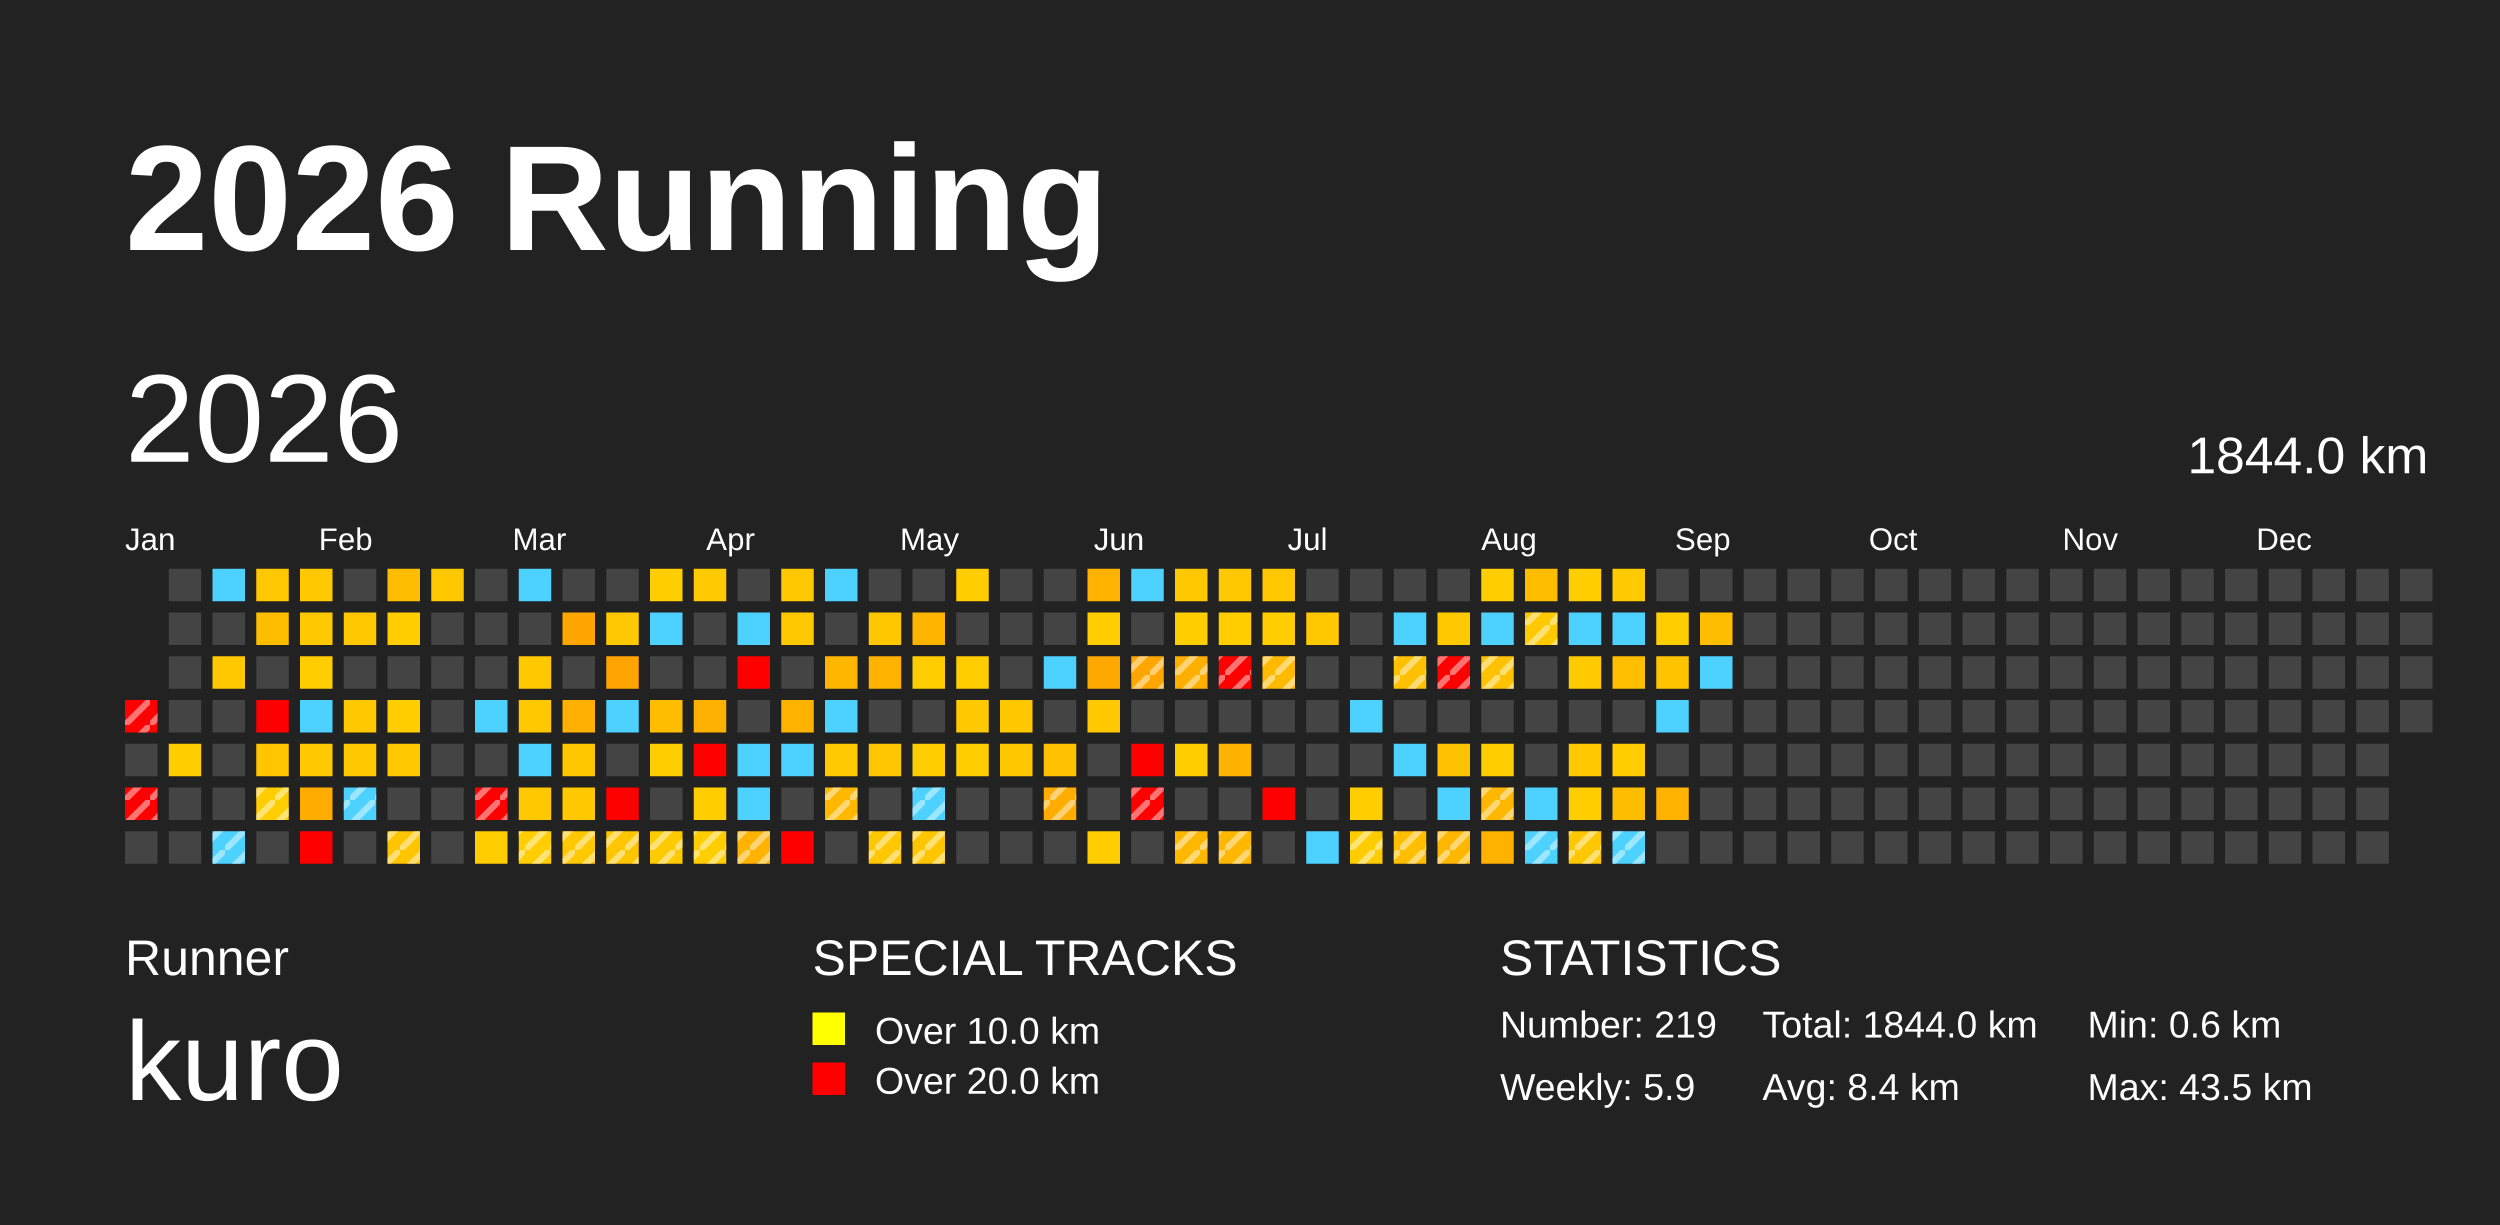
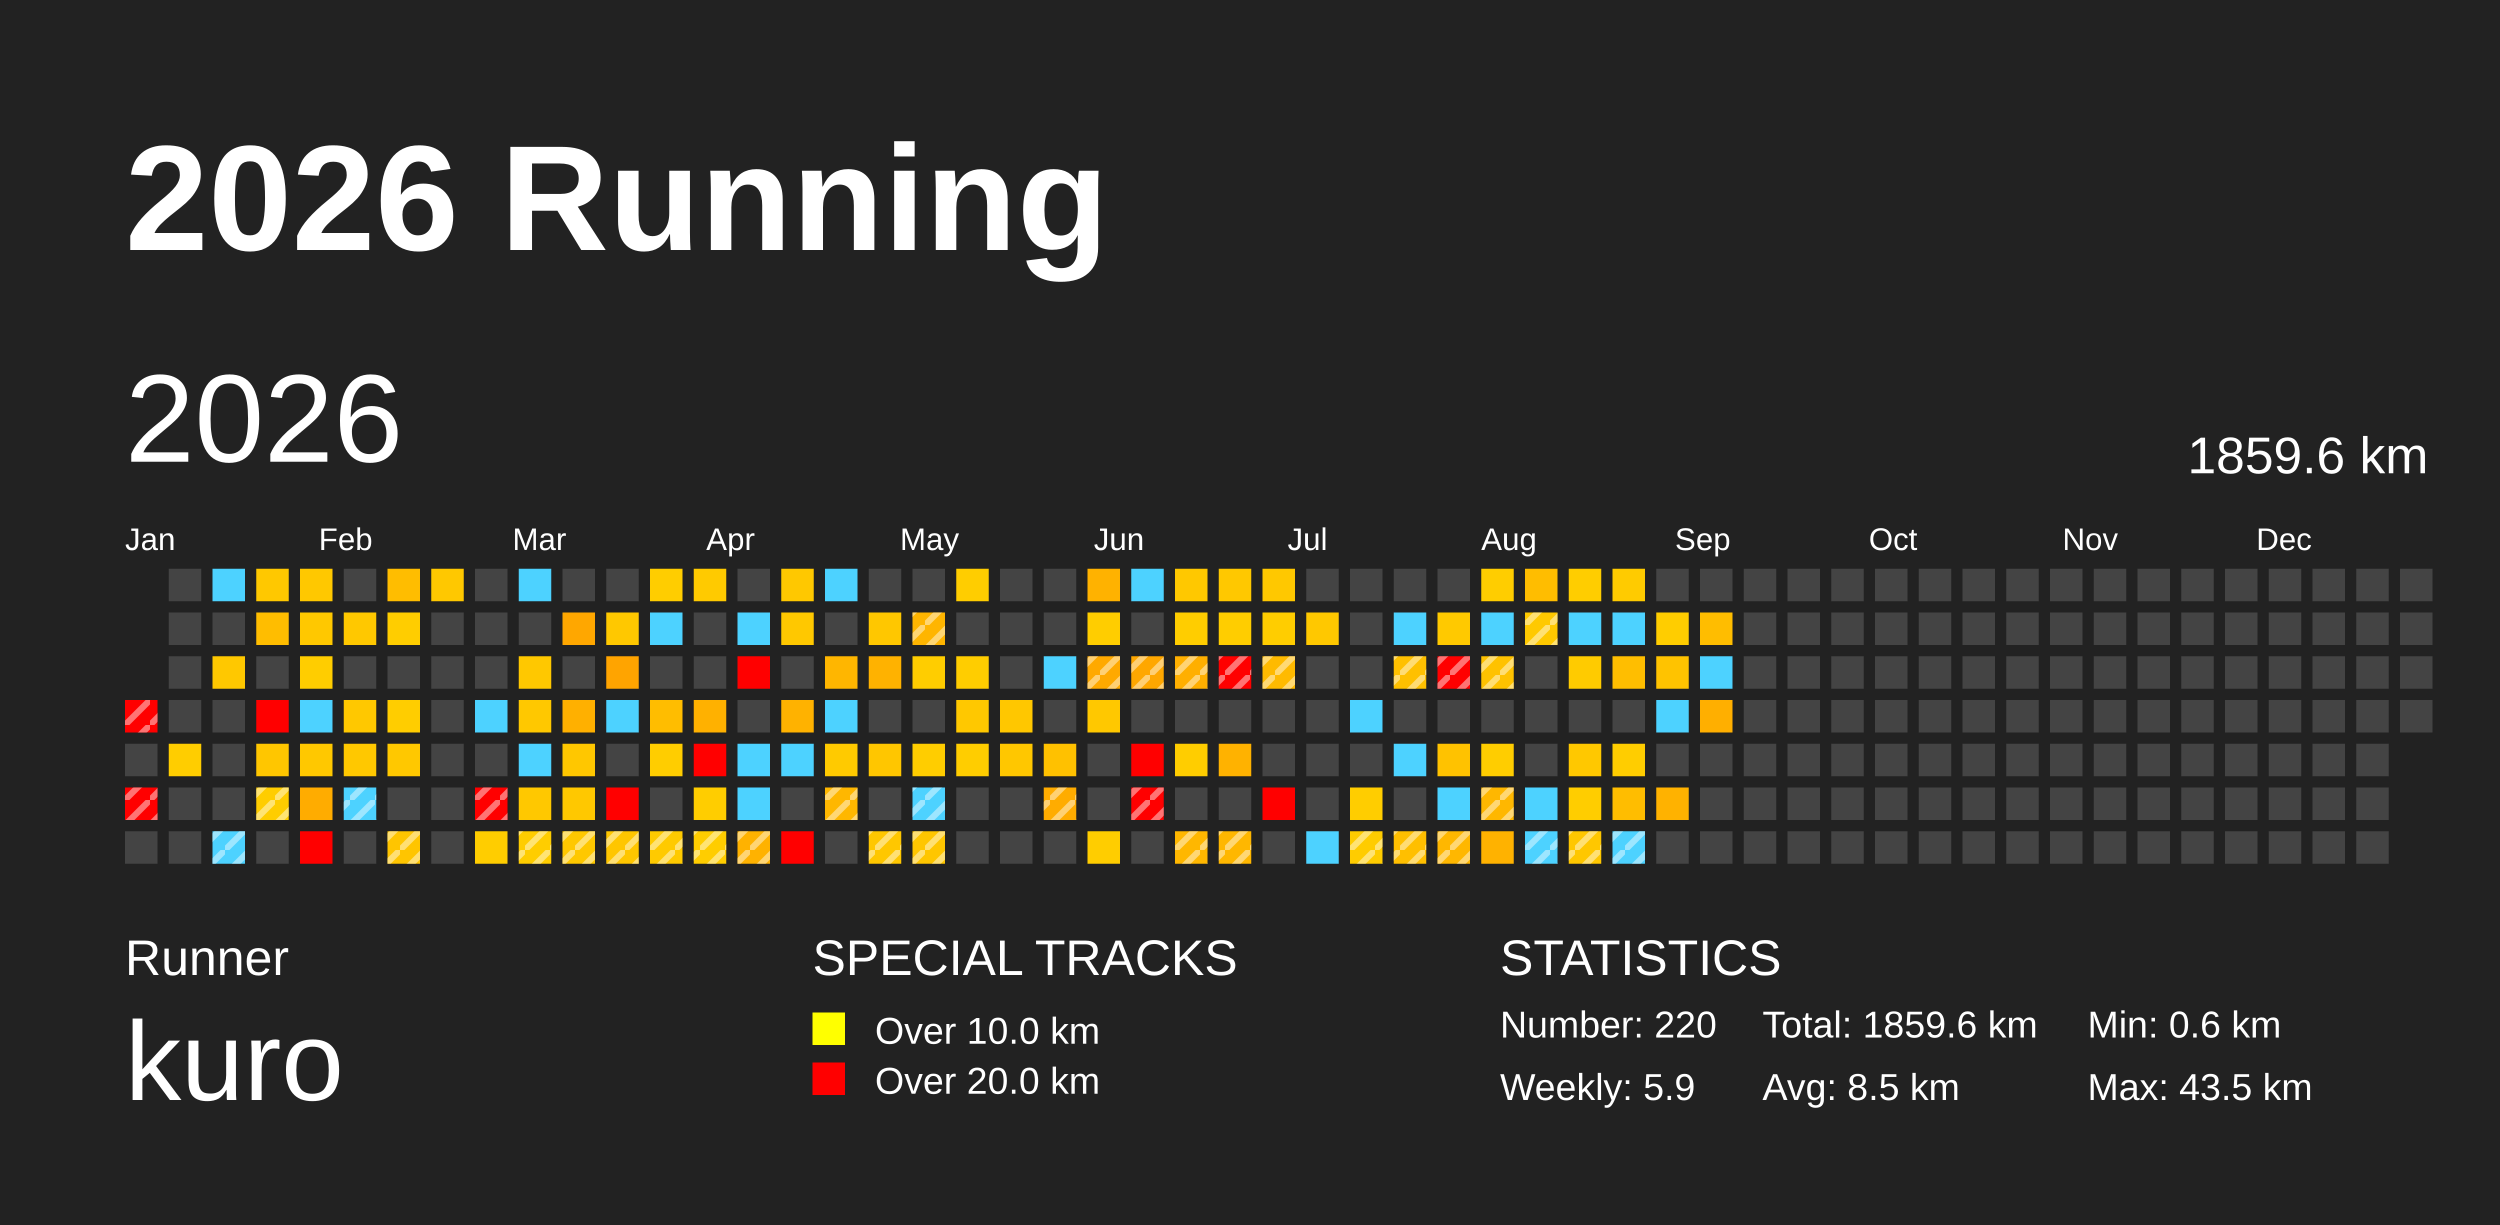
<svg xmlns="http://www.w3.org/2000/svg" baseProfile="full" height="98mm" version="1.1" viewBox="0,0,200,98" width="200mm">
  <defs>
    <pattern height="2" id="indoor-stripe" patternUnits="userSpaceOnUse" width="2">
      <line stroke="white" stroke-opacity="0.45" stroke-width="0.5" x1="0" x2="2" y1="2" y2="0" />
    </pattern>
  </defs>
  <rect fill="#222222" height="98" width="200" x="0" y="0" />
  <text fill="#FFFFFF" style="font-size:12px; font-family:Arial; font-weight:bold;" x="10" y="20">2026 Running</text>
  <text fill="#FFFFFF" style="font-size:4px; font-family:Arial" x="10" y="78">Runner</text>
  <text fill="#FFFFFF" style="font-size:9px; font-family:Arial" x="10" y="88">kuro</text>
  <text fill="#FFFFFF" style="font-size:4px; font-family:Arial" x="65" y="78">SPECIAL TRACKS</text>
  <rect fill="yellow" height="2.6" width="2.6" x="65" y="81" />
  <text fill="#FFFFFF" style="font-size:3px; font-family:Arial" x="70" y="83.5">Over 10.0 km</text>
  <rect fill="red" height="2.6" width="2.6" x="65" y="85" />
  <text fill="#FFFFFF" style="font-size:3px; font-family:Arial" x="70" y="87.5">Over 20.0 km</text>
  <text fill="#FFFFFF" style="font-size:4px; font-family:Arial" x="120" y="78">STATISTICS</text>
-   <text fill="#FFFFFF" style="font-size:3px; font-family:Arial" x="120" y="83">Number: 219</text>
+   <text fill="#FFFFFF" style="font-size:3px; font-family:Arial" x="120" y="83">Number: 220</text>
  <text fill="#FFFFFF" style="font-size:3px; font-family:Arial" x="120" y="88">Weekly: 5.9</text>
-   <text fill="#FFFFFF" style="font-size:3px; font-family:Arial" x="141" y="83">Total: 1844.0 km</text>
-   <text fill="#FFFFFF" style="font-size:3px; font-family:Arial" x="141" y="88">Avg: 8.4 km</text>
+   <text fill="#FFFFFF" style="font-size:3px; font-family:Arial" x="141" y="83">Total: 1859.6 km</text>
+   <text fill="#FFFFFF" style="font-size:3px; font-family:Arial" x="141" y="88">Avg: 8.5 km</text>
  <text fill="#FFFFFF" style="font-size:3px; font-family:Arial" x="167" y="83">Min: 0.6 km</text>
  <text fill="#FFFFFF" style="font-size:3px; font-family:Arial" x="167" y="88">Max: 43.5 km</text>
  <text dominant-baseline="hanging" fill="#FFFFFF" style="font-size:10.0px; font-family:Arial;" x="10" y="30">2026</text>
-   <text dominant-baseline="hanging" fill="#FFFFFF" style="font-size:4.125px; font-family:Arial;" x="175" y="35">1844.0 km</text>
+   <text dominant-baseline="hanging" fill="#FFFFFF" style="font-size:4.125px; font-family:Arial;" x="175" y="35">1859.6 km</text>
  <text fill="#FFFFFF" style="font-size:2.5px; font-family:Arial" x="10.0" y="44">Jan</text>
  <text fill="#FFFFFF" style="font-size:2.5px; font-family:Arial" x="25.5" y="44">Feb</text>
  <text fill="#FFFFFF" style="font-size:2.5px; font-family:Arial" x="41.0" y="44">Mar</text>
  <text fill="#FFFFFF" style="font-size:2.5px; font-family:Arial" x="56.5" y="44">Apr</text>
  <text fill="#FFFFFF" style="font-size:2.5px; font-family:Arial" x="72.0" y="44">May</text>
  <text fill="#FFFFFF" style="font-size:2.5px; font-family:Arial" x="87.5" y="44">Jun</text>
  <text fill="#FFFFFF" style="font-size:2.5px; font-family:Arial" x="103.0" y="44">Jul</text>
  <text fill="#FFFFFF" style="font-size:2.5px; font-family:Arial" x="118.5" y="44">Aug</text>
  <text fill="#FFFFFF" style="font-size:2.5px; font-family:Arial" x="134.0" y="44">Sep</text>
  <text fill="#FFFFFF" style="font-size:2.5px; font-family:Arial" x="149.5" y="44">Oct</text>
  <text fill="#FFFFFF" style="font-size:2.5px; font-family:Arial" x="165.0" y="44">Nov</text>
  <text fill="#FFFFFF" style="font-size:2.5px; font-family:Arial" x="180.5" y="44">Dec</text>
  <rect fill="red" height="2.6" width="2.6" x="10.0" y="56.0" />
  <rect fill="url(#indoor-stripe)" height="2.6" style="pointer-events: none;" width="2.6" x="10.0" y="56.0" />
  <rect fill="#444444" height="2.6" width="2.6" x="10.0" y="59.5" />
  <rect fill="red" height="2.6" width="2.6" x="10.0" y="63.0" />
  <rect fill="url(#indoor-stripe)" height="2.6" style="pointer-events: none;" width="2.6" x="10.0" y="63.0" />
  <rect fill="#444444" height="2.6" width="2.6" x="10.0" y="66.5" />
  <rect fill="#444444" height="2.6" width="2.6" x="13.5" y="45.5" />
  <rect fill="#444444" height="2.6" width="2.6" x="13.5" y="49.0" />
  <rect fill="#444444" height="2.6" width="2.6" x="13.5" y="52.5" />
  <rect fill="#444444" height="2.6" width="2.6" x="13.5" y="56.0" />
  <rect fill="#ffcd00" height="2.6" width="2.6" x="13.5" y="59.5" />
  <rect fill="#444444" height="2.6" width="2.6" x="13.5" y="63.0" />
  <rect fill="#444444" height="2.6" width="2.6" x="13.5" y="66.5" />
  <rect fill="#4dd2ff" height="2.6" width="2.6" x="17.0" y="45.5" />
  <rect fill="#444444" height="2.6" width="2.6" x="17.0" y="49.0" />
  <rect fill="#ffc800" height="2.6" width="2.6" x="17.0" y="52.5" />
  <rect fill="#444444" height="2.6" width="2.6" x="17.0" y="56.0" />
  <rect fill="#444444" height="2.6" width="2.6" x="17.0" y="59.5" />
  <rect fill="#444444" height="2.6" width="2.6" x="17.0" y="63.0" />
  <rect fill="#4dd2ff" height="2.6" width="2.6" x="17.0" y="66.5" />
  <rect fill="url(#indoor-stripe)" height="2.6" style="pointer-events: none;" width="2.6" x="17.0" y="66.5" />
  <rect fill="#ffc800" height="2.6" width="2.6" x="20.5" y="45.5" />
  <rect fill="#ffbd00" height="2.6" width="2.6" x="20.5" y="49.0" />
  <rect fill="#444444" height="2.6" width="2.6" x="20.5" y="52.5" />
  <rect fill="red" height="2.6" width="2.6" x="20.5" y="56.0" />
  <rect fill="#ffc600" height="2.6" width="2.6" x="20.5" y="59.5" />
  <rect fill="#ffcd00" height="2.6" width="2.6" x="20.5" y="63.0" />
  <rect fill="url(#indoor-stripe)" height="2.6" style="pointer-events: none;" width="2.6" x="20.5" y="63.0" />
  <rect fill="#444444" height="2.6" width="2.6" x="20.5" y="66.5" />
  <rect fill="#ffc800" height="2.6" width="2.6" x="24.0" y="45.5" />
  <rect fill="#ffc800" height="2.6" width="2.6" x="24.0" y="49.0" />
  <rect fill="#ffcd00" height="2.6" width="2.6" x="24.0" y="52.5" />
  <rect fill="#4dd2ff" height="2.6" width="2.6" x="24.0" y="56.0" />
  <rect fill="#ffc800" height="2.6" width="2.6" x="24.0" y="59.5" />
  <rect fill="#ffac00" height="2.6" width="2.6" x="24.0" y="63.0" />
  <rect fill="red" height="2.6" width="2.6" x="24.0" y="66.5" />
  <rect fill="#444444" height="2.6" width="2.6" x="27.5" y="45.5" />
  <rect fill="#ffc800" height="2.6" width="2.6" x="27.5" y="49.0" />
  <rect fill="#444444" height="2.6" width="2.6" x="27.5" y="52.5" />
  <rect fill="#ffc800" height="2.6" width="2.6" x="27.5" y="56.0" />
  <rect fill="#ffc800" height="2.6" width="2.6" x="27.5" y="59.5" />
  <rect fill="#4dd2ff" height="2.6" width="2.6" x="27.5" y="63.0" />
  <rect fill="url(#indoor-stripe)" height="2.6" style="pointer-events: none;" width="2.6" x="27.5" y="63.0" />
  <rect fill="#444444" height="2.6" width="2.6" x="27.5" y="66.5" />
  <rect fill="#ffbd00" height="2.6" width="2.6" x="31.0" y="45.5" />
  <rect fill="#ffcd00" height="2.6" width="2.6" x="31.0" y="49.0" />
  <rect fill="#444444" height="2.6" width="2.6" x="31.0" y="52.5" />
  <rect fill="#ffcd00" height="2.6" width="2.6" x="31.0" y="56.0" />
  <rect fill="#ffc800" height="2.6" width="2.6" x="31.0" y="59.5" />
  <rect fill="#444444" height="2.6" width="2.6" x="31.0" y="63.0" />
  <rect fill="#ffc500" height="2.6" width="2.6" x="31.0" y="66.5" />
  <rect fill="url(#indoor-stripe)" height="2.6" style="pointer-events: none;" width="2.6" x="31.0" y="66.5" />
  <rect fill="#ffc800" height="2.6" width="2.6" x="34.5" y="45.5" />
  <rect fill="#444444" height="2.6" width="2.6" x="34.5" y="49.0" />
  <rect fill="#444444" height="2.6" width="2.6" x="34.5" y="52.5" />
  <rect fill="#444444" height="2.6" width="2.6" x="34.5" y="56.0" />
  <rect fill="#444444" height="2.6" width="2.6" x="34.5" y="59.5" />
  <rect fill="#444444" height="2.6" width="2.6" x="34.5" y="63.0" />
  <rect fill="#444444" height="2.6" width="2.6" x="34.5" y="66.5" />
  <rect fill="#444444" height="2.6" width="2.6" x="38.0" y="45.5" />
  <rect fill="#444444" height="2.6" width="2.6" x="38.0" y="49.0" />
  <rect fill="#444444" height="2.6" width="2.6" x="38.0" y="52.5" />
  <rect fill="#4dd2ff" height="2.6" width="2.6" x="38.0" y="56.0" />
  <rect fill="#444444" height="2.6" width="2.6" x="38.0" y="59.5" />
  <rect fill="red" height="2.6" width="2.6" x="38.0" y="63.0" />
  <rect fill="url(#indoor-stripe)" height="2.6" style="pointer-events: none;" width="2.6" x="38.0" y="63.0" />
  <rect fill="#ffcd00" height="2.6" width="2.6" x="38.0" y="66.5" />
  <rect fill="#4dd2ff" height="2.6" width="2.6" x="41.5" y="45.5" />
  <rect fill="#444444" height="2.6" width="2.6" x="41.5" y="49.0" />
  <rect fill="#ffc800" height="2.6" width="2.6" x="41.5" y="52.5" />
  <rect fill="#ffc800" height="2.6" width="2.6" x="41.5" y="56.0" />
  <rect fill="#4dd2ff" height="2.6" width="2.6" x="41.5" y="59.5" />
  <rect fill="#ffc800" height="2.6" width="2.6" x="41.5" y="63.0" />
  <rect fill="#ffcd00" height="2.6" width="2.6" x="41.5" y="66.5" />
  <rect fill="url(#indoor-stripe)" height="2.6" style="pointer-events: none;" width="2.6" x="41.5" y="66.5" />
  <rect fill="#444444" height="2.6" width="2.6" x="45.0" y="45.5" />
  <rect fill="#ffa700" height="2.6" width="2.6" x="45.0" y="49.0" />
  <rect fill="#444444" height="2.6" width="2.6" x="45.0" y="52.5" />
  <rect fill="#ffb000" height="2.6" width="2.6" x="45.0" y="56.0" />
  <rect fill="#ffc700" height="2.6" width="2.6" x="45.0" y="59.5" />
  <rect fill="#ffc800" height="2.6" width="2.6" x="45.0" y="63.0" />
  <rect fill="#ffc800" height="2.6" width="2.6" x="45.0" y="66.5" />
  <rect fill="url(#indoor-stripe)" height="2.6" style="pointer-events: none;" width="2.6" x="45.0" y="66.5" />
  <rect fill="#444444" height="2.6" width="2.6" x="48.5" y="45.5" />
  <rect fill="#ffc800" height="2.6" width="2.6" x="48.5" y="49.0" />
  <rect fill="#ffa400" height="2.6" width="2.6" x="48.5" y="52.5" />
  <rect fill="#4dd2ff" height="2.6" width="2.6" x="48.5" y="56.0" />
  <rect fill="#444444" height="2.6" width="2.6" x="48.5" y="59.5" />
  <rect fill="red" height="2.6" width="2.6" x="48.5" y="63.0" />
  <rect fill="#ffc600" height="2.6" width="2.6" x="48.5" y="66.5" />
  <rect fill="url(#indoor-stripe)" height="2.6" style="pointer-events: none;" width="2.6" x="48.5" y="66.5" />
  <rect fill="#ffcd00" height="2.6" width="2.6" x="52.0" y="45.5" />
  <rect fill="#4dd2ff" height="2.6" width="2.6" x="52.0" y="49.0" />
  <rect fill="#444444" height="2.6" width="2.6" x="52.0" y="52.5" />
  <rect fill="#ffbd00" height="2.6" width="2.6" x="52.0" y="56.0" />
  <rect fill="#ffcd00" height="2.6" width="2.6" x="52.0" y="59.5" />
  <rect fill="#444444" height="2.6" width="2.6" x="52.0" y="63.0" />
  <rect fill="#ffca00" height="2.6" width="2.6" x="52.0" y="66.5" />
  <rect fill="url(#indoor-stripe)" height="2.6" style="pointer-events: none;" width="2.6" x="52.0" y="66.5" />
  <rect fill="#ffca00" height="2.6" width="2.6" x="55.5" y="45.5" />
  <rect fill="#444444" height="2.6" width="2.6" x="55.5" y="49.0" />
  <rect fill="#444444" height="2.6" width="2.6" x="55.5" y="52.5" />
  <rect fill="#ffb100" height="2.6" width="2.6" x="55.5" y="56.0" />
  <rect fill="red" height="2.6" width="2.6" x="55.5" y="59.5" />
  <rect fill="#ffcd00" height="2.6" width="2.6" x="55.5" y="63.0" />
  <rect fill="#ffcd00" height="2.6" width="2.6" x="55.5" y="66.5" />
  <rect fill="url(#indoor-stripe)" height="2.6" style="pointer-events: none;" width="2.6" x="55.5" y="66.5" />
  <rect fill="#444444" height="2.6" width="2.6" x="59.0" y="45.5" />
  <rect fill="#4dd2ff" height="2.6" width="2.6" x="59.0" y="49.0" />
  <rect fill="red" height="2.6" width="2.6" x="59.0" y="52.5" />
  <rect fill="#444444" height="2.6" width="2.6" x="59.0" y="56.0" />
  <rect fill="#4dd2ff" height="2.6" width="2.6" x="59.0" y="59.5" />
  <rect fill="#4dd2ff" height="2.6" width="2.6" x="59.0" y="63.0" />
  <rect fill="#ffb200" height="2.6" width="2.6" x="59.0" y="66.5" />
  <rect fill="url(#indoor-stripe)" height="2.6" style="pointer-events: none;" width="2.6" x="59.0" y="66.5" />
  <rect fill="#ffc800" height="2.6" width="2.6" x="62.5" y="45.5" />
  <rect fill="#ffc800" height="2.6" width="2.6" x="62.5" y="49.0" />
  <rect fill="#444444" height="2.6" width="2.6" x="62.5" y="52.5" />
  <rect fill="#ffb200" height="2.6" width="2.6" x="62.5" y="56.0" />
  <rect fill="#4dd2ff" height="2.6" width="2.6" x="62.5" y="59.5" />
  <rect fill="#444444" height="2.6" width="2.6" x="62.5" y="63.0" />
  <rect fill="red" height="2.6" width="2.6" x="62.5" y="66.5" />
  <rect fill="#4dd2ff" height="2.6" width="2.6" x="66.0" y="45.5" />
  <rect fill="#444444" height="2.6" width="2.6" x="66.0" y="49.0" />
  <rect fill="#ffb600" height="2.6" width="2.6" x="66.0" y="52.5" />
  <rect fill="#4dd2ff" height="2.6" width="2.6" x="66.0" y="56.0" />
  <rect fill="#ffca00" height="2.6" width="2.6" x="66.0" y="59.5" />
  <rect fill="#ffb700" height="2.6" width="2.6" x="66.0" y="63.0" />
  <rect fill="url(#indoor-stripe)" height="2.6" style="pointer-events: none;" width="2.6" x="66.0" y="63.0" />
  <rect fill="#444444" height="2.6" width="2.6" x="66.0" y="66.5" />
  <rect fill="#444444" height="2.6" width="2.6" x="69.5" y="45.5" />
  <rect fill="#ffc700" height="2.6" width="2.6" x="69.5" y="49.0" />
  <rect fill="#ffb200" height="2.6" width="2.6" x="69.5" y="52.5" />
  <rect fill="#444444" height="2.6" width="2.6" x="69.5" y="56.0" />
  <rect fill="#ffc600" height="2.6" width="2.6" x="69.5" y="59.5" />
  <rect fill="#444444" height="2.6" width="2.6" x="69.5" y="63.0" />
  <rect fill="#ffc700" height="2.6" width="2.6" x="69.5" y="66.5" />
  <rect fill="url(#indoor-stripe)" height="2.6" style="pointer-events: none;" width="2.6" x="69.5" y="66.5" />
  <rect fill="#444444" height="2.6" width="2.6" x="73.0" y="45.5" />
  <rect fill="#ffb500" height="2.6" width="2.6" x="73.0" y="49.0" />
+   <rect fill="url(#indoor-stripe)" height="2.6" style="pointer-events: none;" width="2.6" x="73.0" y="49.0" />
  <rect fill="#ffcd00" height="2.6" width="2.6" x="73.0" y="52.5" />
  <rect fill="#444444" height="2.6" width="2.6" x="73.0" y="56.0" />
  <rect fill="#ffcd00" height="2.6" width="2.6" x="73.0" y="59.5" />
  <rect fill="#4dd2ff" height="2.6" width="2.6" x="73.0" y="63.0" />
  <rect fill="url(#indoor-stripe)" height="2.6" style="pointer-events: none;" width="2.6" x="73.0" y="63.0" />
  <rect fill="#ffc600" height="2.6" width="2.6" x="73.0" y="66.5" />
  <rect fill="url(#indoor-stripe)" height="2.6" style="pointer-events: none;" width="2.6" x="73.0" y="66.5" />
  <rect fill="#ffcd00" height="2.6" width="2.6" x="76.5" y="45.5" />
  <rect fill="#444444" height="2.6" width="2.6" x="76.5" y="49.0" />
  <rect fill="#ffcd00" height="2.6" width="2.6" x="76.5" y="52.5" />
  <rect fill="#ffc800" height="2.6" width="2.6" x="76.5" y="56.0" />
  <rect fill="#ffcd00" height="2.6" width="2.6" x="76.5" y="59.5" />
  <rect fill="#444444" height="2.6" width="2.6" x="76.5" y="63.0" />
  <rect fill="#444444" height="2.6" width="2.6" x="76.5" y="66.5" />
  <rect fill="#444444" height="2.6" width="2.6" x="80.0" y="45.5" />
  <rect fill="#444444" height="2.6" width="2.6" x="80.0" y="49.0" />
  <rect fill="#444444" height="2.6" width="2.6" x="80.0" y="52.5" />
  <rect fill="#ffc700" height="2.6" width="2.6" x="80.0" y="56.0" />
  <rect fill="#ffc700" height="2.6" width="2.6" x="80.0" y="59.5" />
  <rect fill="#444444" height="2.6" width="2.6" x="80.0" y="63.0" />
  <rect fill="#444444" height="2.6" width="2.6" x="80.0" y="66.5" />
  <rect fill="#444444" height="2.6" width="2.6" x="83.5" y="45.5" />
  <rect fill="#444444" height="2.6" width="2.6" x="83.5" y="49.0" />
  <rect fill="#4dd2ff" height="2.6" width="2.6" x="83.5" y="52.5" />
  <rect fill="#444444" height="2.6" width="2.6" x="83.5" y="56.0" />
  <rect fill="#ffc100" height="2.6" width="2.6" x="83.5" y="59.5" />
  <rect fill="#ffac00" height="2.6" width="2.6" x="83.5" y="63.0" />
  <rect fill="url(#indoor-stripe)" height="2.6" style="pointer-events: none;" width="2.6" x="83.5" y="63.0" />
  <rect fill="#444444" height="2.6" width="2.6" x="83.5" y="66.5" />
  <rect fill="#ffb200" height="2.6" width="2.6" x="87.0" y="45.5" />
  <rect fill="#ffcd00" height="2.6" width="2.6" x="87.0" y="49.0" />
  <rect fill="#ffa900" height="2.6" width="2.6" x="87.0" y="52.5" />
+   <rect fill="url(#indoor-stripe)" height="2.6" style="pointer-events: none;" width="2.6" x="87.0" y="52.5" />
  <rect fill="#ffc800" height="2.6" width="2.6" x="87.0" y="56.0" />
  <rect fill="#444444" height="2.6" width="2.6" x="87.0" y="59.5" />
  <rect fill="#444444" height="2.6" width="2.6" x="87.0" y="63.0" />
  <rect fill="#ffcd00" height="2.6" width="2.6" x="87.0" y="66.5" />
  <rect fill="#4dd2ff" height="2.6" width="2.6" x="90.5" y="45.5" />
  <rect fill="#444444" height="2.6" width="2.6" x="90.5" y="49.0" />
  <rect fill="#ffa700" height="2.6" width="2.6" x="90.5" y="52.5" />
  <rect fill="url(#indoor-stripe)" height="2.6" style="pointer-events: none;" width="2.6" x="90.5" y="52.5" />
  <rect fill="#444444" height="2.6" width="2.6" x="90.5" y="56.0" />
  <rect fill="red" height="2.6" width="2.6" x="90.5" y="59.5" />
  <rect fill="red" height="2.6" width="2.6" x="90.5" y="63.0" />
  <rect fill="url(#indoor-stripe)" height="2.6" style="pointer-events: none;" width="2.6" x="90.5" y="63.0" />
  <rect fill="#444444" height="2.6" width="2.6" x="90.5" y="66.5" />
  <rect fill="#ffc800" height="2.6" width="2.6" x="94.0" y="45.5" />
  <rect fill="#ffcd00" height="2.6" width="2.6" x="94.0" y="49.0" />
  <rect fill="#ffaf00" height="2.6" width="2.6" x="94.0" y="52.5" />
  <rect fill="url(#indoor-stripe)" height="2.6" style="pointer-events: none;" width="2.6" x="94.0" y="52.5" />
  <rect fill="#444444" height="2.6" width="2.6" x="94.0" y="56.0" />
  <rect fill="#ffcd00" height="2.6" width="2.6" x="94.0" y="59.5" />
  <rect fill="#444444" height="2.6" width="2.6" x="94.0" y="63.0" />
  <rect fill="#ffb700" height="2.6" width="2.6" x="94.0" y="66.5" />
  <rect fill="url(#indoor-stripe)" height="2.6" style="pointer-events: none;" width="2.6" x="94.0" y="66.5" />
  <rect fill="#ffc800" height="2.6" width="2.6" x="97.5" y="45.5" />
  <rect fill="#ffcd00" height="2.6" width="2.6" x="97.5" y="49.0" />
  <rect fill="red" height="2.6" width="2.6" x="97.5" y="52.5" />
  <rect fill="url(#indoor-stripe)" height="2.6" style="pointer-events: none;" width="2.6" x="97.5" y="52.5" />
  <rect fill="#444444" height="2.6" width="2.6" x="97.5" y="56.0" />
  <rect fill="#ffb200" height="2.6" width="2.6" x="97.5" y="59.5" />
  <rect fill="#444444" height="2.6" width="2.6" x="97.5" y="63.0" />
  <rect fill="#ffb700" height="2.6" width="2.6" x="97.5" y="66.5" />
  <rect fill="url(#indoor-stripe)" height="2.6" style="pointer-events: none;" width="2.6" x="97.5" y="66.5" />
  <rect fill="#ffc800" height="2.6" width="2.6" x="101.0" y="45.5" />
  <rect fill="#ffcd00" height="2.6" width="2.6" x="101.0" y="49.0" />
  <rect fill="#ffba00" height="2.6" width="2.6" x="101.0" y="52.5" />
  <rect fill="url(#indoor-stripe)" height="2.6" style="pointer-events: none;" width="2.6" x="101.0" y="52.5" />
  <rect fill="#444444" height="2.6" width="2.6" x="101.0" y="56.0" />
  <rect fill="#444444" height="2.6" width="2.6" x="101.0" y="59.5" />
  <rect fill="red" height="2.6" width="2.6" x="101.0" y="63.0" />
  <rect fill="#444444" height="2.6" width="2.6" x="101.0" y="66.5" />
  <rect fill="#444444" height="2.6" width="2.6" x="104.5" y="45.5" />
  <rect fill="#ffc800" height="2.6" width="2.6" x="104.5" y="49.0" />
  <rect fill="#444444" height="2.6" width="2.6" x="104.5" y="52.5" />
  <rect fill="#444444" height="2.6" width="2.6" x="104.5" y="56.0" />
  <rect fill="#444444" height="2.6" width="2.6" x="104.5" y="59.5" />
  <rect fill="#444444" height="2.6" width="2.6" x="104.5" y="63.0" />
  <rect fill="#4dd2ff" height="2.6" width="2.6" x="104.5" y="66.5" />
  <rect fill="#444444" height="2.6" width="2.6" x="108.0" y="45.5" />
  <rect fill="#444444" height="2.6" width="2.6" x="108.0" y="49.0" />
  <rect fill="#444444" height="2.6" width="2.6" x="108.0" y="52.5" />
  <rect fill="#4dd2ff" height="2.6" width="2.6" x="108.0" y="56.0" />
  <rect fill="#444444" height="2.6" width="2.6" x="108.0" y="59.5" />
  <rect fill="#ffcd00" height="2.6" width="2.6" x="108.0" y="63.0" />
  <rect fill="#ffcc00" height="2.6" width="2.6" x="108.0" y="66.5" />
  <rect fill="url(#indoor-stripe)" height="2.6" style="pointer-events: none;" width="2.6" x="108.0" y="66.5" />
  <rect fill="#444444" height="2.6" width="2.6" x="111.5" y="45.5" />
  <rect fill="#4dd2ff" height="2.6" width="2.6" x="111.5" y="49.0" />
  <rect fill="#ffc000" height="2.6" width="2.6" x="111.5" y="52.5" />
  <rect fill="url(#indoor-stripe)" height="2.6" style="pointer-events: none;" width="2.6" x="111.5" y="52.5" />
  <rect fill="#444444" height="2.6" width="2.6" x="111.5" y="56.0" />
  <rect fill="#4dd2ff" height="2.6" width="2.6" x="111.5" y="59.5" />
  <rect fill="#444444" height="2.6" width="2.6" x="111.5" y="63.0" />
  <rect fill="#ffbf00" height="2.6" width="2.6" x="111.5" y="66.5" />
  <rect fill="url(#indoor-stripe)" height="2.6" style="pointer-events: none;" width="2.6" x="111.5" y="66.5" />
  <rect fill="#444444" height="2.6" width="2.6" x="115.0" y="45.5" />
  <rect fill="#ffc900" height="2.6" width="2.6" x="115.0" y="49.0" />
  <rect fill="red" height="2.6" width="2.6" x="115.0" y="52.5" />
  <rect fill="url(#indoor-stripe)" height="2.6" style="pointer-events: none;" width="2.6" x="115.0" y="52.5" />
  <rect fill="#444444" height="2.6" width="2.6" x="115.0" y="56.0" />
  <rect fill="#ffc200" height="2.6" width="2.6" x="115.0" y="59.5" />
  <rect fill="#4dd2ff" height="2.6" width="2.6" x="115.0" y="63.0" />
  <rect fill="#ffb700" height="2.6" width="2.6" x="115.0" y="66.5" />
  <rect fill="url(#indoor-stripe)" height="2.6" style="pointer-events: none;" width="2.6" x="115.0" y="66.5" />
  <rect fill="#ffcd00" height="2.6" width="2.6" x="118.5" y="45.5" />
  <rect fill="#4dd2ff" height="2.6" width="2.6" x="118.5" y="49.0" />
  <rect fill="#ffc200" height="2.6" width="2.6" x="118.5" y="52.5" />
  <rect fill="url(#indoor-stripe)" height="2.6" style="pointer-events: none;" width="2.6" x="118.5" y="52.5" />
  <rect fill="#444444" height="2.6" width="2.6" x="118.5" y="56.0" />
  <rect fill="#ffcd00" height="2.6" width="2.6" x="118.5" y="59.5" />
  <rect fill="#ffb700" height="2.6" width="2.6" x="118.5" y="63.0" />
  <rect fill="url(#indoor-stripe)" height="2.6" style="pointer-events: none;" width="2.6" x="118.5" y="63.0" />
  <rect fill="#ffb200" height="2.6" width="2.6" x="118.5" y="66.5" />
  <rect fill="#ffbd00" height="2.6" width="2.6" x="122.0" y="45.5" />
  <rect fill="#ffc900" height="2.6" width="2.6" x="122.0" y="49.0" />
  <rect fill="url(#indoor-stripe)" height="2.6" style="pointer-events: none;" width="2.6" x="122.0" y="49.0" />
  <rect fill="#444444" height="2.6" width="2.6" x="122.0" y="52.5" />
  <rect fill="#444444" height="2.6" width="2.6" x="122.0" y="56.0" />
  <rect fill="#444444" height="2.6" width="2.6" x="122.0" y="59.5" />
  <rect fill="#4dd2ff" height="2.6" width="2.6" x="122.0" y="63.0" />
  <rect fill="#4dd2ff" height="2.6" width="2.6" x="122.0" y="66.5" />
  <rect fill="url(#indoor-stripe)" height="2.6" style="pointer-events: none;" width="2.6" x="122.0" y="66.5" />
  <rect fill="#ffcd00" height="2.6" width="2.6" x="125.5" y="45.5" />
  <rect fill="#4dd2ff" height="2.6" width="2.6" x="125.5" y="49.0" />
  <rect fill="#ffcb00" height="2.6" width="2.6" x="125.5" y="52.5" />
  <rect fill="#444444" height="2.6" width="2.6" x="125.5" y="56.0" />
  <rect fill="#ffc800" height="2.6" width="2.6" x="125.5" y="59.5" />
  <rect fill="#ffcd00" height="2.6" width="2.6" x="125.5" y="63.0" />
  <rect fill="#ffc700" height="2.6" width="2.6" x="125.5" y="66.5" />
  <rect fill="url(#indoor-stripe)" height="2.6" style="pointer-events: none;" width="2.6" x="125.5" y="66.5" />
  <rect fill="#ffcb00" height="2.6" width="2.6" x="129.0" y="45.5" />
  <rect fill="#4dd2ff" height="2.6" width="2.6" x="129.0" y="49.0" />
  <rect fill="#ffbe00" height="2.6" width="2.6" x="129.0" y="52.5" />
  <rect fill="#444444" height="2.6" width="2.6" x="129.0" y="56.0" />
  <rect fill="#ffcd00" height="2.6" width="2.6" x="129.0" y="59.5" />
  <rect fill="#ffbd00" height="2.6" width="2.6" x="129.0" y="63.0" />
  <rect fill="#4dd2ff" height="2.6" width="2.6" x="129.0" y="66.5" />
  <rect fill="url(#indoor-stripe)" height="2.6" style="pointer-events: none;" width="2.6" x="129.0" y="66.5" />
  <rect fill="#444444" height="2.6" width="2.6" x="132.5" y="45.5" />
  <rect fill="#ffcd00" height="2.6" width="2.6" x="132.5" y="49.0" />
  <rect fill="#ffc300" height="2.6" width="2.6" x="132.5" y="52.5" />
  <rect fill="#4dd2ff" height="2.6" width="2.6" x="132.5" y="56.0" />
  <rect fill="#444444" height="2.6" width="2.6" x="132.5" y="59.5" />
  <rect fill="#ffb200" height="2.6" width="2.6" x="132.5" y="63.0" />
  <rect fill="#444444" height="2.6" width="2.6" x="132.5" y="66.5" />
  <rect fill="#444444" height="2.6" width="2.6" x="136.0" y="45.5" />
  <rect fill="#ffbd00" height="2.6" width="2.6" x="136.0" y="49.0" />
  <rect fill="#4dd2ff" height="2.6" width="2.6" x="136.0" y="52.5" />
-   <rect fill="#444444" height="2.6" width="2.6" x="136.0" y="56.0" />
+   <rect fill="#ffaf00" height="2.6" width="2.6" x="136.0" y="56.0" />
  <rect fill="#444444" height="2.6" width="2.6" x="136.0" y="59.5" />
  <rect fill="#444444" height="2.6" width="2.6" x="136.0" y="63.0" />
  <rect fill="#444444" height="2.6" width="2.6" x="136.0" y="66.5" />
  <rect fill="#444444" height="2.6" width="2.6" x="139.5" y="45.5" />
  <rect fill="#444444" height="2.6" width="2.6" x="139.5" y="49.0" />
  <rect fill="#444444" height="2.6" width="2.6" x="139.5" y="52.5" />
  <rect fill="#444444" height="2.6" width="2.6" x="139.5" y="56.0" />
  <rect fill="#444444" height="2.6" width="2.6" x="139.5" y="59.5" />
  <rect fill="#444444" height="2.6" width="2.6" x="139.5" y="63.0" />
  <rect fill="#444444" height="2.6" width="2.6" x="139.5" y="66.5" />
  <rect fill="#444444" height="2.6" width="2.6" x="143.0" y="45.5" />
  <rect fill="#444444" height="2.6" width="2.6" x="143.0" y="49.0" />
  <rect fill="#444444" height="2.6" width="2.6" x="143.0" y="52.5" />
  <rect fill="#444444" height="2.6" width="2.6" x="143.0" y="56.0" />
  <rect fill="#444444" height="2.6" width="2.6" x="143.0" y="59.5" />
  <rect fill="#444444" height="2.6" width="2.6" x="143.0" y="63.0" />
  <rect fill="#444444" height="2.6" width="2.6" x="143.0" y="66.5" />
  <rect fill="#444444" height="2.6" width="2.6" x="146.5" y="45.5" />
  <rect fill="#444444" height="2.6" width="2.6" x="146.5" y="49.0" />
  <rect fill="#444444" height="2.6" width="2.6" x="146.5" y="52.5" />
  <rect fill="#444444" height="2.6" width="2.6" x="146.5" y="56.0" />
  <rect fill="#444444" height="2.6" width="2.6" x="146.5" y="59.5" />
  <rect fill="#444444" height="2.6" width="2.6" x="146.5" y="63.0" />
  <rect fill="#444444" height="2.6" width="2.6" x="146.5" y="66.5" />
  <rect fill="#444444" height="2.6" width="2.6" x="150.0" y="45.5" />
  <rect fill="#444444" height="2.6" width="2.6" x="150.0" y="49.0" />
  <rect fill="#444444" height="2.6" width="2.6" x="150.0" y="52.5" />
  <rect fill="#444444" height="2.6" width="2.6" x="150.0" y="56.0" />
  <rect fill="#444444" height="2.6" width="2.6" x="150.0" y="59.5" />
  <rect fill="#444444" height="2.6" width="2.6" x="150.0" y="63.0" />
  <rect fill="#444444" height="2.6" width="2.6" x="150.0" y="66.5" />
  <rect fill="#444444" height="2.6" width="2.6" x="153.5" y="45.5" />
  <rect fill="#444444" height="2.6" width="2.6" x="153.5" y="49.0" />
  <rect fill="#444444" height="2.6" width="2.6" x="153.5" y="52.5" />
  <rect fill="#444444" height="2.6" width="2.6" x="153.5" y="56.0" />
  <rect fill="#444444" height="2.6" width="2.6" x="153.5" y="59.5" />
  <rect fill="#444444" height="2.6" width="2.6" x="153.5" y="63.0" />
  <rect fill="#444444" height="2.6" width="2.6" x="153.5" y="66.5" />
  <rect fill="#444444" height="2.6" width="2.6" x="157.0" y="45.5" />
  <rect fill="#444444" height="2.6" width="2.6" x="157.0" y="49.0" />
  <rect fill="#444444" height="2.6" width="2.6" x="157.0" y="52.5" />
  <rect fill="#444444" height="2.6" width="2.6" x="157.0" y="56.0" />
  <rect fill="#444444" height="2.6" width="2.6" x="157.0" y="59.5" />
  <rect fill="#444444" height="2.6" width="2.6" x="157.0" y="63.0" />
  <rect fill="#444444" height="2.6" width="2.6" x="157.0" y="66.5" />
  <rect fill="#444444" height="2.6" width="2.6" x="160.5" y="45.5" />
  <rect fill="#444444" height="2.6" width="2.6" x="160.5" y="49.0" />
  <rect fill="#444444" height="2.6" width="2.6" x="160.5" y="52.5" />
  <rect fill="#444444" height="2.6" width="2.6" x="160.5" y="56.0" />
  <rect fill="#444444" height="2.6" width="2.6" x="160.5" y="59.5" />
  <rect fill="#444444" height="2.6" width="2.6" x="160.5" y="63.0" />
  <rect fill="#444444" height="2.6" width="2.6" x="160.5" y="66.5" />
  <rect fill="#444444" height="2.6" width="2.6" x="164.0" y="45.5" />
  <rect fill="#444444" height="2.6" width="2.6" x="164.0" y="49.0" />
  <rect fill="#444444" height="2.6" width="2.6" x="164.0" y="52.5" />
  <rect fill="#444444" height="2.6" width="2.6" x="164.0" y="56.0" />
  <rect fill="#444444" height="2.6" width="2.6" x="164.0" y="59.5" />
  <rect fill="#444444" height="2.6" width="2.6" x="164.0" y="63.0" />
  <rect fill="#444444" height="2.6" width="2.6" x="164.0" y="66.5" />
  <rect fill="#444444" height="2.6" width="2.6" x="167.5" y="45.5" />
  <rect fill="#444444" height="2.6" width="2.6" x="167.5" y="49.0" />
  <rect fill="#444444" height="2.6" width="2.6" x="167.5" y="52.5" />
  <rect fill="#444444" height="2.6" width="2.6" x="167.5" y="56.0" />
  <rect fill="#444444" height="2.6" width="2.6" x="167.5" y="59.5" />
  <rect fill="#444444" height="2.6" width="2.6" x="167.5" y="63.0" />
  <rect fill="#444444" height="2.6" width="2.6" x="167.5" y="66.5" />
  <rect fill="#444444" height="2.6" width="2.6" x="171.0" y="45.5" />
  <rect fill="#444444" height="2.6" width="2.6" x="171.0" y="49.0" />
  <rect fill="#444444" height="2.6" width="2.6" x="171.0" y="52.5" />
  <rect fill="#444444" height="2.6" width="2.6" x="171.0" y="56.0" />
  <rect fill="#444444" height="2.6" width="2.6" x="171.0" y="59.5" />
  <rect fill="#444444" height="2.6" width="2.6" x="171.0" y="63.0" />
  <rect fill="#444444" height="2.6" width="2.6" x="171.0" y="66.5" />
  <rect fill="#444444" height="2.6" width="2.6" x="174.5" y="45.5" />
  <rect fill="#444444" height="2.6" width="2.6" x="174.5" y="49.0" />
  <rect fill="#444444" height="2.6" width="2.6" x="174.5" y="52.5" />
  <rect fill="#444444" height="2.6" width="2.6" x="174.5" y="56.0" />
  <rect fill="#444444" height="2.6" width="2.6" x="174.5" y="59.5" />
  <rect fill="#444444" height="2.6" width="2.6" x="174.5" y="63.0" />
  <rect fill="#444444" height="2.6" width="2.6" x="174.5" y="66.5" />
  <rect fill="#444444" height="2.6" width="2.6" x="178.0" y="45.5" />
  <rect fill="#444444" height="2.6" width="2.6" x="178.0" y="49.0" />
  <rect fill="#444444" height="2.6" width="2.6" x="178.0" y="52.5" />
  <rect fill="#444444" height="2.6" width="2.6" x="178.0" y="56.0" />
  <rect fill="#444444" height="2.6" width="2.6" x="178.0" y="59.5" />
  <rect fill="#444444" height="2.6" width="2.6" x="178.0" y="63.0" />
  <rect fill="#444444" height="2.6" width="2.6" x="178.0" y="66.5" />
  <rect fill="#444444" height="2.6" width="2.6" x="181.5" y="45.5" />
  <rect fill="#444444" height="2.6" width="2.6" x="181.5" y="49.0" />
  <rect fill="#444444" height="2.6" width="2.6" x="181.5" y="52.5" />
  <rect fill="#444444" height="2.6" width="2.6" x="181.5" y="56.0" />
  <rect fill="#444444" height="2.6" width="2.6" x="181.5" y="59.5" />
  <rect fill="#444444" height="2.6" width="2.6" x="181.5" y="63.0" />
  <rect fill="#444444" height="2.6" width="2.6" x="181.5" y="66.5" />
  <rect fill="#444444" height="2.6" width="2.6" x="185.0" y="45.5" />
  <rect fill="#444444" height="2.6" width="2.6" x="185.0" y="49.0" />
  <rect fill="#444444" height="2.6" width="2.6" x="185.0" y="52.5" />
  <rect fill="#444444" height="2.6" width="2.6" x="185.0" y="56.0" />
  <rect fill="#444444" height="2.6" width="2.6" x="185.0" y="59.5" />
  <rect fill="#444444" height="2.6" width="2.6" x="185.0" y="63.0" />
  <rect fill="#444444" height="2.6" width="2.6" x="185.0" y="66.5" />
  <rect fill="#444444" height="2.6" width="2.6" x="188.5" y="45.5" />
  <rect fill="#444444" height="2.6" width="2.6" x="188.5" y="49.0" />
  <rect fill="#444444" height="2.6" width="2.6" x="188.5" y="52.5" />
  <rect fill="#444444" height="2.6" width="2.6" x="188.5" y="56.0" />
  <rect fill="#444444" height="2.6" width="2.6" x="188.5" y="59.5" />
  <rect fill="#444444" height="2.6" width="2.6" x="188.5" y="63.0" />
  <rect fill="#444444" height="2.6" width="2.6" x="188.5" y="66.5" />
  <rect fill="#444444" height="2.6" width="2.6" x="192.0" y="45.5" />
  <rect fill="#444444" height="2.6" width="2.6" x="192.0" y="49.0" />
  <rect fill="#444444" height="2.6" width="2.6" x="192.0" y="52.5" />
  <rect fill="#444444" height="2.6" width="2.6" x="192.0" y="56.0" />
</svg>
